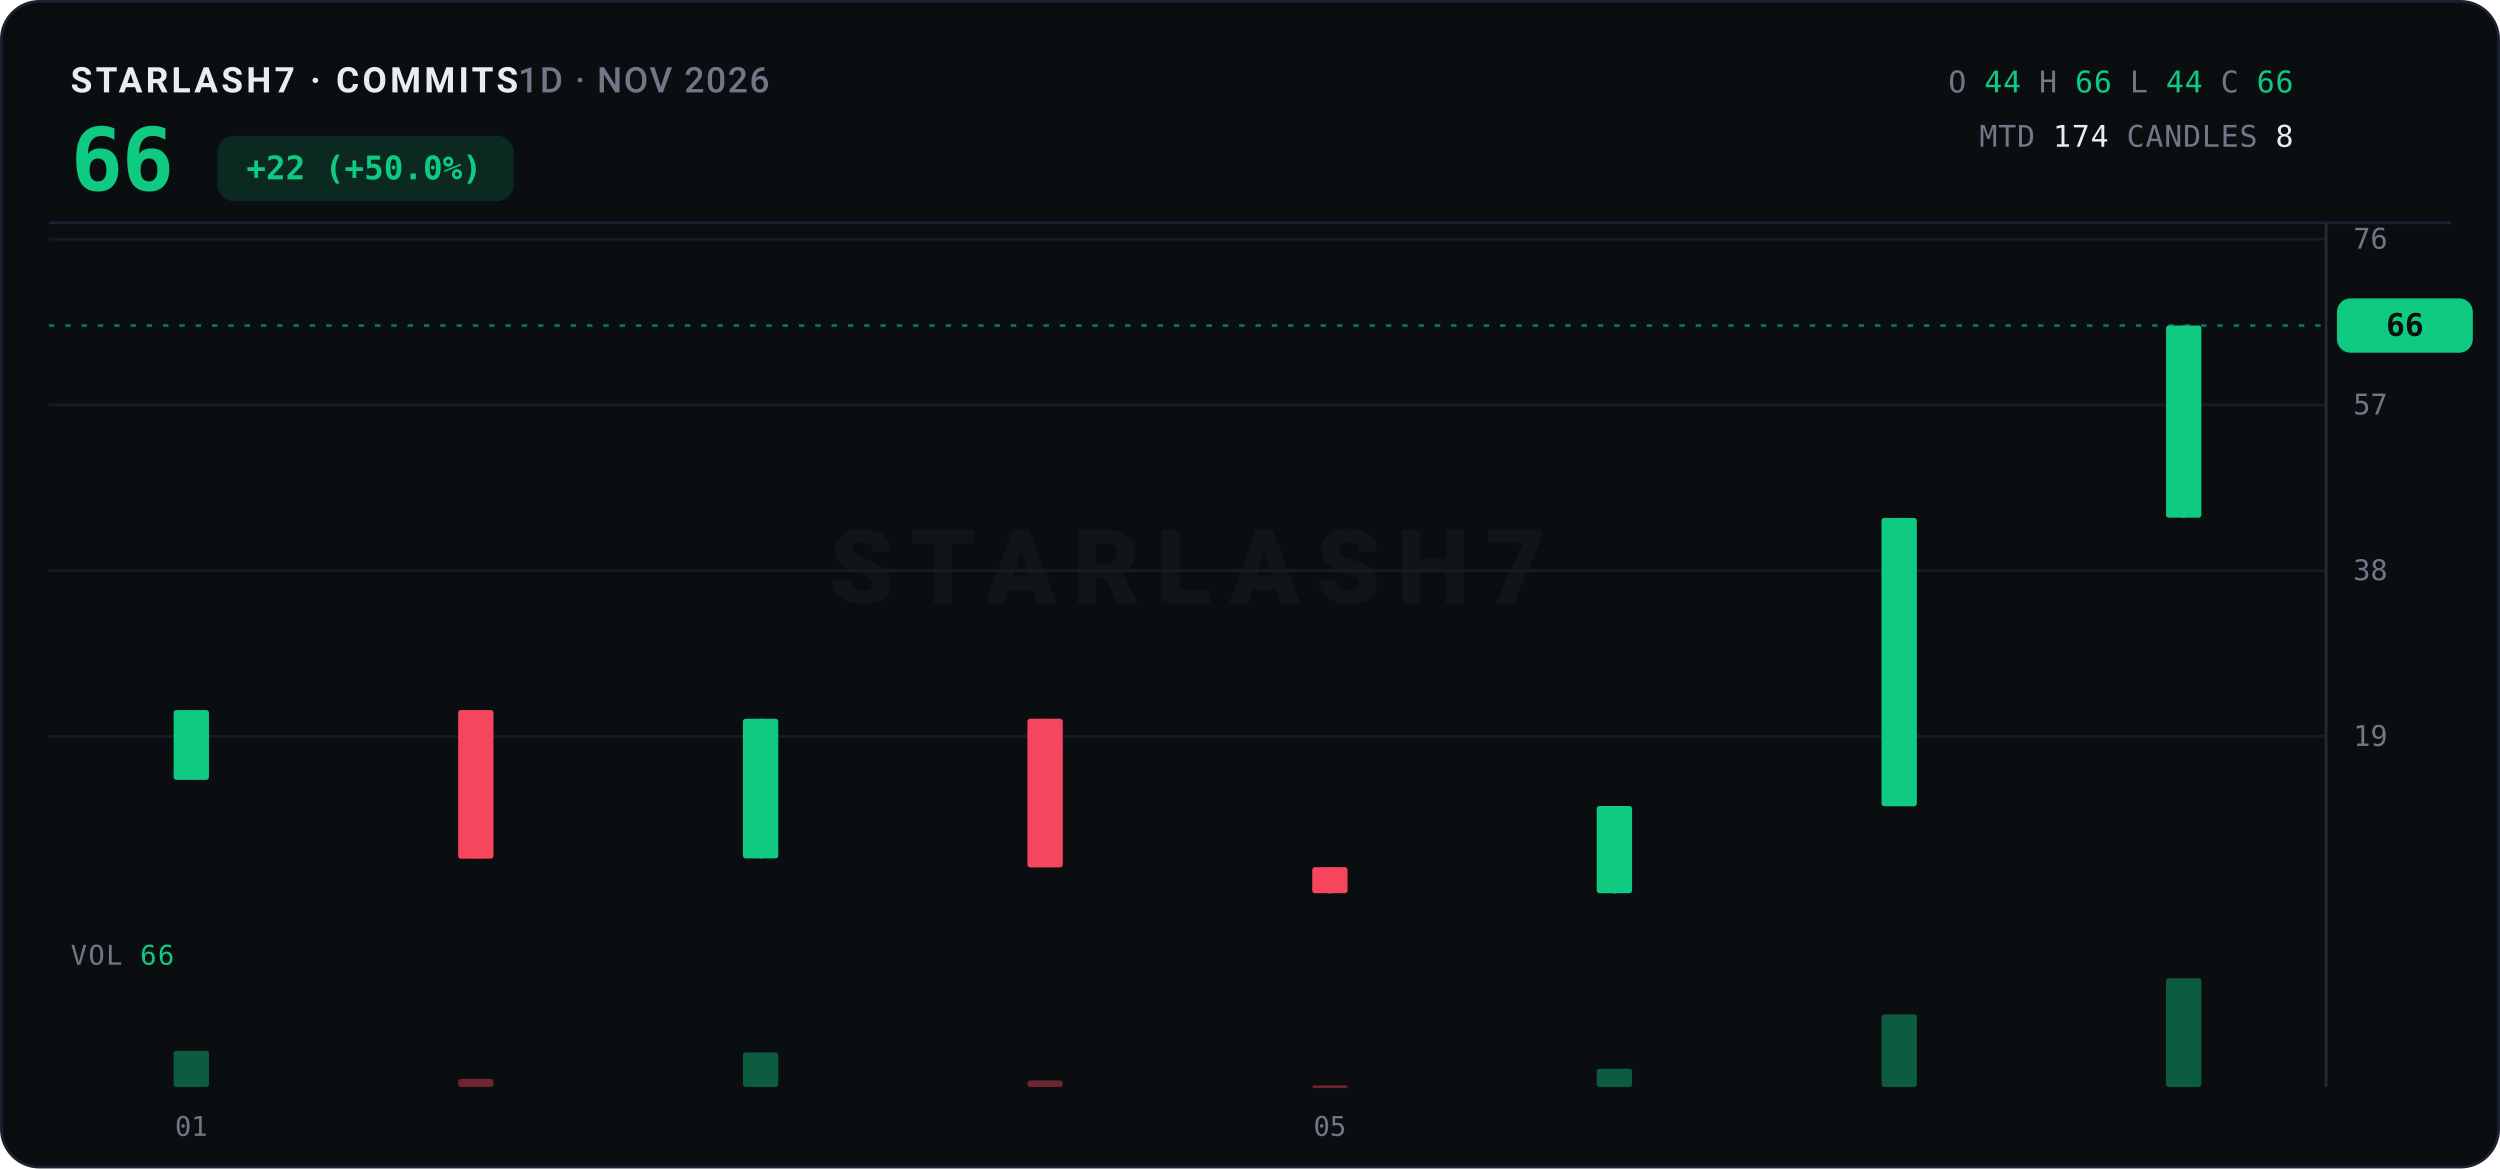
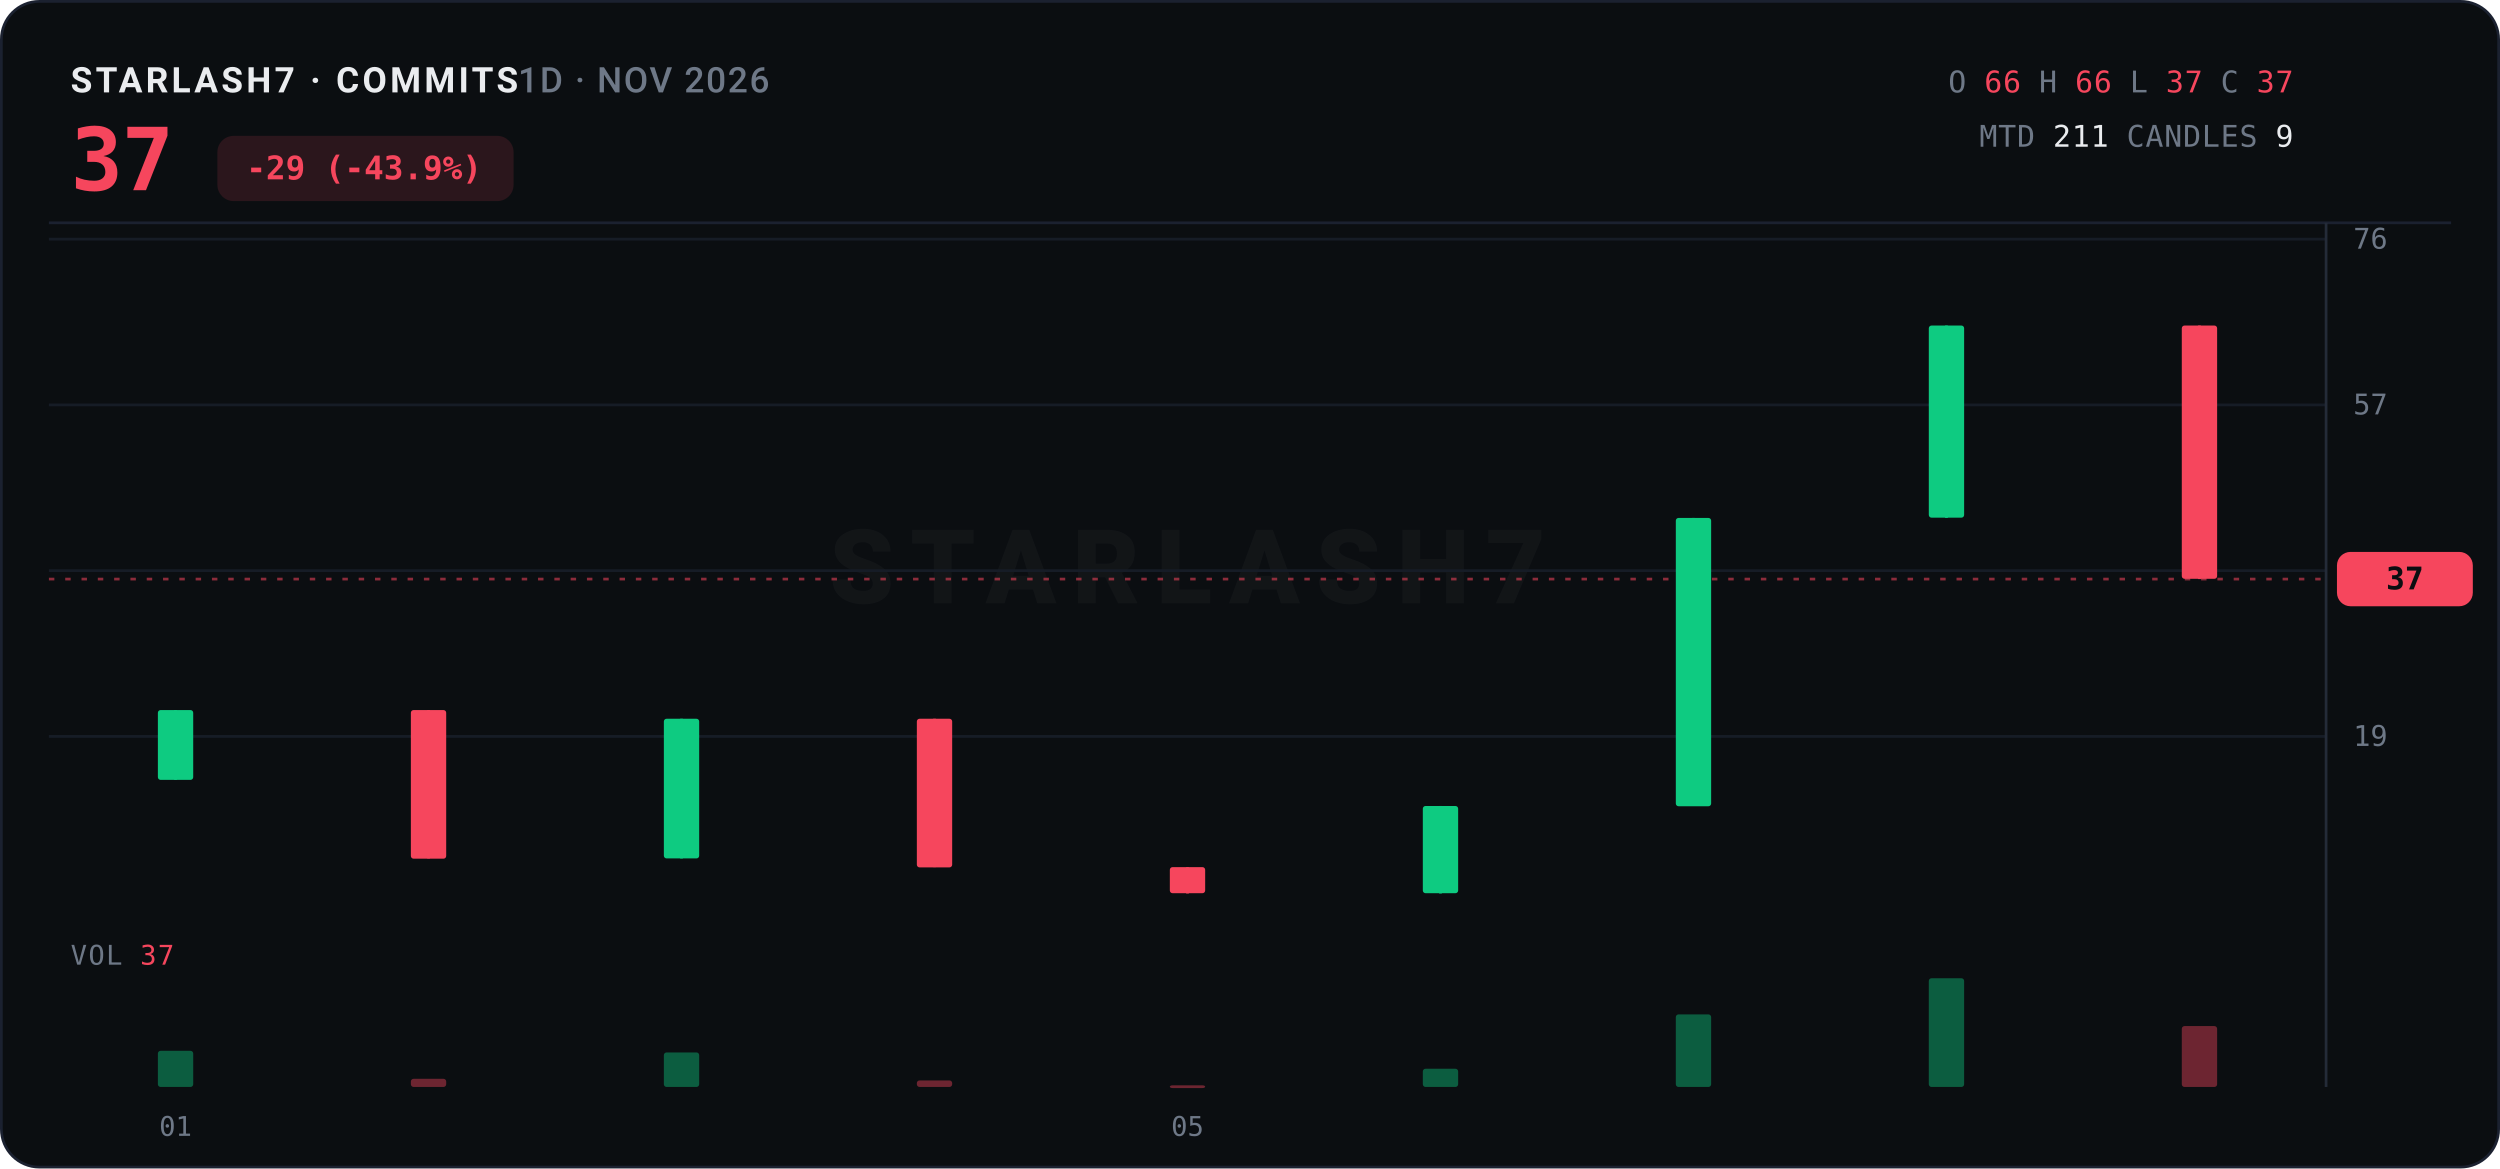
<svg xmlns="http://www.w3.org/2000/svg" width="920" height="430" viewBox="0 0 920 430">
  <rect x="0.5" y="0.5" width="919" height="429" rx="14" fill="#0B0E11" stroke="#1B2130" />
  <text x="26" y="34" font-family="ui-sans-serif,system-ui,-apple-system,'Segoe UI',Roboto,sans-serif" font-size="13" font-weight="700" letter-spacing="1.2" fill="#EAECEF">STARLASH7 · COMMITS<tspan fill="#6E7887" font-weight="500" letter-spacing="0.6">  1D · NOV 2026</tspan>
  </text>
-   <text x="26" y="70" font-family="ui-monospace,'SF Mono',SFMono-Regular,Menlo,Consolas,monospace" font-size="32" font-weight="800" fill="#0ECB81" letter-spacing="-0.5">66</text>
-   <rect x="80" y="50" width="109" height="24" rx="6" fill="#0ECB81" opacity="0.14" />
-   <text x="134" y="66" text-anchor="middle" font-family="ui-monospace,'SF Mono',SFMono-Regular,Menlo,Consolas,monospace" font-size="12" font-weight="700" fill="#0ECB81">+22 (+50.0%)</text>
+   <text x="26" y="70" font-family="ui-monospace,'SF Mono',SFMono-Regular,Menlo,Consolas,monospace" font-size="32" font-weight="800" fill="#F6465D" letter-spacing="-0.5">37</text>
+   <rect x="80" y="50" width="109" height="24" rx="6" fill="#F6465D" opacity="0.14" />
+   <text x="134" y="66" text-anchor="middle" font-family="ui-monospace,'SF Mono',SFMono-Regular,Menlo,Consolas,monospace" font-size="12" font-weight="700" fill="#F6465D">-29 (-43.9%)</text>
  <text x="844" y="34" text-anchor="end" font-family="ui-monospace,'SF Mono',SFMono-Regular,Menlo,Consolas,monospace" font-size="11" letter-spacing="0.3">
    <tspan fill="#6E7887">O</tspan>
-     <tspan fill="#0ECB81">44</tspan>
+     <tspan fill="#F6465D">66</tspan>
    <tspan fill="#6E7887">H</tspan>
-     <tspan fill="#0ECB81">66</tspan>
+     <tspan fill="#F6465D">66</tspan>
    <tspan fill="#6E7887">L</tspan>
-     <tspan fill="#0ECB81">44</tspan>
+     <tspan fill="#F6465D">37</tspan>
    <tspan fill="#6E7887">C</tspan>
-     <tspan fill="#0ECB81">66</tspan>
+     <tspan fill="#F6465D">37</tspan>
  </text>
  <text x="844" y="54" text-anchor="end" font-family="ui-monospace,'SF Mono',SFMono-Regular,Menlo,Consolas,monospace" font-size="11" letter-spacing="0.3">
    <tspan fill="#6E7887">MTD</tspan>
-     <tspan fill="#EAECEF">174</tspan>
+     <tspan fill="#EAECEF">211</tspan>
    <tspan fill="#6E7887">CANDLES</tspan>
-     <tspan fill="#EAECEF">8</tspan>
+     <tspan fill="#EAECEF">9</tspan>
  </text>
  <line x1="18" y1="82" x2="902" y2="82" stroke="#1B2130" stroke-width="1" />
  <text x="437.0" y="222.0" text-anchor="middle" font-family="ui-sans-serif,system-ui,-apple-system,'Segoe UI',Roboto,sans-serif" font-size="38" font-weight="800" letter-spacing="6" fill="#EAECEF" opacity="0.035">STARLASH7</text>
  <line x1="18" y1="271.0" x2="856" y2="271.0" stroke="#161C26" stroke-width="1" />
  <text x="866" y="274.5" font-family="ui-monospace,'SF Mono',SFMono-Regular,Menlo,Consolas,monospace" font-size="10.5" fill="#6E7887">19</text>
  <line x1="18" y1="210.0" x2="856" y2="210.0" stroke="#161C26" stroke-width="1" />
  <text x="866" y="213.5" font-family="ui-monospace,'SF Mono',SFMono-Regular,Menlo,Consolas,monospace" font-size="10.5" fill="#6E7887">38</text>
  <line x1="18" y1="149.0" x2="856" y2="149.0" stroke="#161C26" stroke-width="1" />
  <text x="866" y="152.5" font-family="ui-monospace,'SF Mono',SFMono-Regular,Menlo,Consolas,monospace" font-size="10.5" fill="#6E7887">57</text>
  <line x1="18" y1="88.0" x2="856" y2="88.0" stroke="#161C26" stroke-width="1" />
  <text x="866" y="91.5" font-family="ui-monospace,'SF Mono',SFMono-Regular,Menlo,Consolas,monospace" font-size="10.5" fill="#6E7887">76</text>
  <line x1="856" y1="82" x2="856" y2="400" stroke="#242B38" stroke-width="1" />
-   <line x1="18" y1="119.8" x2="856" y2="119.8" stroke="#0ECB81" stroke-width="1" stroke-dasharray="2 4" opacity="0.55" />
-   <rect x="860" y="109.8" width="50" height="20" rx="5" fill="#0ECB81" />
-   <text x="885.0" y="123.6" text-anchor="middle" font-family="ui-monospace,'SF Mono',SFMono-Regular,Menlo,Consolas,monospace" font-size="11.5" font-weight="800" fill="#0B0E11">66</text>
-   <line x1="70.4" y1="261.3" x2="70.4" y2="287.0" stroke="#0ECB81" stroke-width="1" />
-   <rect x="63.9" y="261.3" width="13.0" height="25.7" rx="1" fill="#0ECB81" />
-   <line x1="175.1" y1="261.3" x2="175.1" y2="315.9" stroke="#F6465D" stroke-width="1" />
-   <rect x="168.6" y="261.3" width="13.0" height="54.7" rx="1" fill="#F6465D" />
-   <line x1="279.9" y1="264.5" x2="279.9" y2="315.9" stroke="#0ECB81" stroke-width="1" />
-   <rect x="273.4" y="264.5" width="13.0" height="51.4" rx="1" fill="#0ECB81" />
-   <line x1="384.6" y1="264.5" x2="384.6" y2="319.1" stroke="#F6465D" stroke-width="1" />
-   <rect x="378.1" y="264.5" width="13.0" height="54.7" rx="1" fill="#F6465D" />
-   <line x1="489.4" y1="319.1" x2="489.4" y2="328.8" stroke="#F6465D" stroke-width="1" />
-   <rect x="482.9" y="319.1" width="13.0" height="9.6" rx="1" fill="#F6465D" />
-   <line x1="594.1" y1="296.6" x2="594.1" y2="328.8" stroke="#0ECB81" stroke-width="1" />
-   <rect x="587.6" y="296.6" width="13.0" height="32.1" rx="1" fill="#0ECB81" />
-   <line x1="698.9" y1="190.6" x2="698.9" y2="296.6" stroke="#0ECB81" stroke-width="1" />
-   <rect x="692.4" y="190.6" width="13.0" height="106.1" rx="1" fill="#0ECB81" />
-   <line x1="803.6" y1="119.8" x2="803.6" y2="190.6" stroke="#0ECB81" stroke-width="1" />
-   <rect x="797.1" y="119.8" width="13.0" height="70.7" rx="1" fill="#0ECB81" />
-   <text x="26" y="355" font-family="ui-monospace,'SF Mono',SFMono-Regular,Menlo,Consolas,monospace" font-size="10" letter-spacing="0.5" fill="#6E7887">VOL <tspan fill="#0ECB81">66</tspan>
+   <line x1="18" y1="213.1" x2="856" y2="213.1" stroke="#F6465D" stroke-width="1" stroke-dasharray="2 4" opacity="0.55" />
+   <rect x="860" y="203.1" width="50" height="20" rx="5" fill="#F6465D" />
+   <text x="885.0" y="216.9" text-anchor="middle" font-family="ui-monospace,'SF Mono',SFMono-Regular,Menlo,Consolas,monospace" font-size="11.5" font-weight="800" fill="#0B0E11">37</text>
+   <line x1="64.6" y1="261.3" x2="64.6" y2="287.0" stroke="#0ECB81" stroke-width="1" />
+   <rect x="58.1" y="261.3" width="13.0" height="25.7" rx="1" fill="#0ECB81" />
+   <line x1="157.7" y1="261.3" x2="157.7" y2="315.9" stroke="#F6465D" stroke-width="1" />
+   <rect x="151.2" y="261.3" width="13.0" height="54.7" rx="1" fill="#F6465D" />
+   <line x1="250.8" y1="264.5" x2="250.8" y2="315.9" stroke="#0ECB81" stroke-width="1" />
+   <rect x="244.3" y="264.5" width="13.0" height="51.4" rx="1" fill="#0ECB81" />
+   <line x1="343.9" y1="264.5" x2="343.9" y2="319.1" stroke="#F6465D" stroke-width="1" />
+   <rect x="337.4" y="264.5" width="13.0" height="54.7" rx="1" fill="#F6465D" />
+   <line x1="437.0" y1="319.1" x2="437.0" y2="328.8" stroke="#F6465D" stroke-width="1" />
+   <rect x="430.5" y="319.1" width="13.0" height="9.6" rx="1" fill="#F6465D" />
+   <line x1="530.1" y1="296.6" x2="530.1" y2="328.8" stroke="#0ECB81" stroke-width="1" />
+   <rect x="523.6" y="296.6" width="13.0" height="32.1" rx="1" fill="#0ECB81" />
+   <line x1="623.2" y1="190.6" x2="623.2" y2="296.6" stroke="#0ECB81" stroke-width="1" />
+   <rect x="616.7" y="190.6" width="13.0" height="106.1" rx="1" fill="#0ECB81" />
+   <line x1="716.3" y1="119.8" x2="716.3" y2="190.6" stroke="#0ECB81" stroke-width="1" />
+   <rect x="709.8" y="119.8" width="13.0" height="70.7" rx="1" fill="#0ECB81" />
+   <line x1="809.4" y1="119.8" x2="809.4" y2="213.1" stroke="#F6465D" stroke-width="1" />
+   <rect x="802.9" y="119.8" width="13.0" height="93.2" rx="1" fill="#F6465D" />
+   <text x="26" y="355" font-family="ui-monospace,'SF Mono',SFMono-Regular,Menlo,Consolas,monospace" font-size="10" letter-spacing="0.5" fill="#6E7887">VOL <tspan fill="#F6465D">37</tspan>
  </text>
-   <rect x="63.9" y="386.7" width="13.0" height="13.3" rx="1" fill="#0ECB81" opacity="0.42" />
-   <rect x="168.6" y="397.0" width="13.0" height="3.0" rx="1" fill="#F6465D" opacity="0.42" />
-   <rect x="273.4" y="387.3" width="13.0" height="12.7" rx="1" fill="#0ECB81" opacity="0.42" />
-   <rect x="378.1" y="397.6" width="13.0" height="2.4" rx="1" fill="#F6465D" opacity="0.42" />
-   <rect x="482.9" y="399.4" width="13.0" height="1.0" rx="1" fill="#F6465D" opacity="0.42" />
-   <rect x="587.6" y="393.3" width="13.0" height="6.7" rx="1" fill="#0ECB81" opacity="0.42" />
-   <rect x="692.4" y="373.3" width="13.0" height="26.7" rx="1" fill="#0ECB81" opacity="0.42" />
-   <rect x="797.1" y="360.0" width="13.0" height="40.0" rx="1" fill="#0ECB81" opacity="0.42" />
-   <text x="70.4" y="418" text-anchor="middle" font-family="ui-monospace,'SF Mono',SFMono-Regular,Menlo,Consolas,monospace" font-size="10" fill="#6E7887">01</text>
-   <text x="489.4" y="418" text-anchor="middle" font-family="ui-monospace,'SF Mono',SFMono-Regular,Menlo,Consolas,monospace" font-size="10" fill="#6E7887">05</text>
+   <rect x="58.1" y="386.7" width="13.0" height="13.3" rx="1" fill="#0ECB81" opacity="0.42" />
+   <rect x="151.2" y="397.0" width="13.0" height="3.0" rx="1" fill="#F6465D" opacity="0.42" />
+   <rect x="244.3" y="387.3" width="13.0" height="12.7" rx="1" fill="#0ECB81" opacity="0.42" />
+   <rect x="337.4" y="397.6" width="13.0" height="2.4" rx="1" fill="#F6465D" opacity="0.42" />
+   <rect x="430.5" y="399.4" width="13.0" height="1.0" rx="1" fill="#F6465D" opacity="0.42" />
+   <rect x="523.6" y="393.3" width="13.0" height="6.7" rx="1" fill="#0ECB81" opacity="0.42" />
+   <rect x="616.7" y="373.3" width="13.0" height="26.7" rx="1" fill="#0ECB81" opacity="0.42" />
+   <rect x="709.8" y="360.0" width="13.0" height="40.0" rx="1" fill="#0ECB81" opacity="0.42" />
+   <rect x="802.9" y="377.6" width="13.0" height="22.4" rx="1" fill="#F6465D" opacity="0.42" />
+   <text x="64.6" y="418" text-anchor="middle" font-family="ui-monospace,'SF Mono',SFMono-Regular,Menlo,Consolas,monospace" font-size="10" fill="#6E7887">01</text>
+   <text x="437.0" y="418" text-anchor="middle" font-family="ui-monospace,'SF Mono',SFMono-Regular,Menlo,Consolas,monospace" font-size="10" fill="#6E7887">05</text>
</svg>
